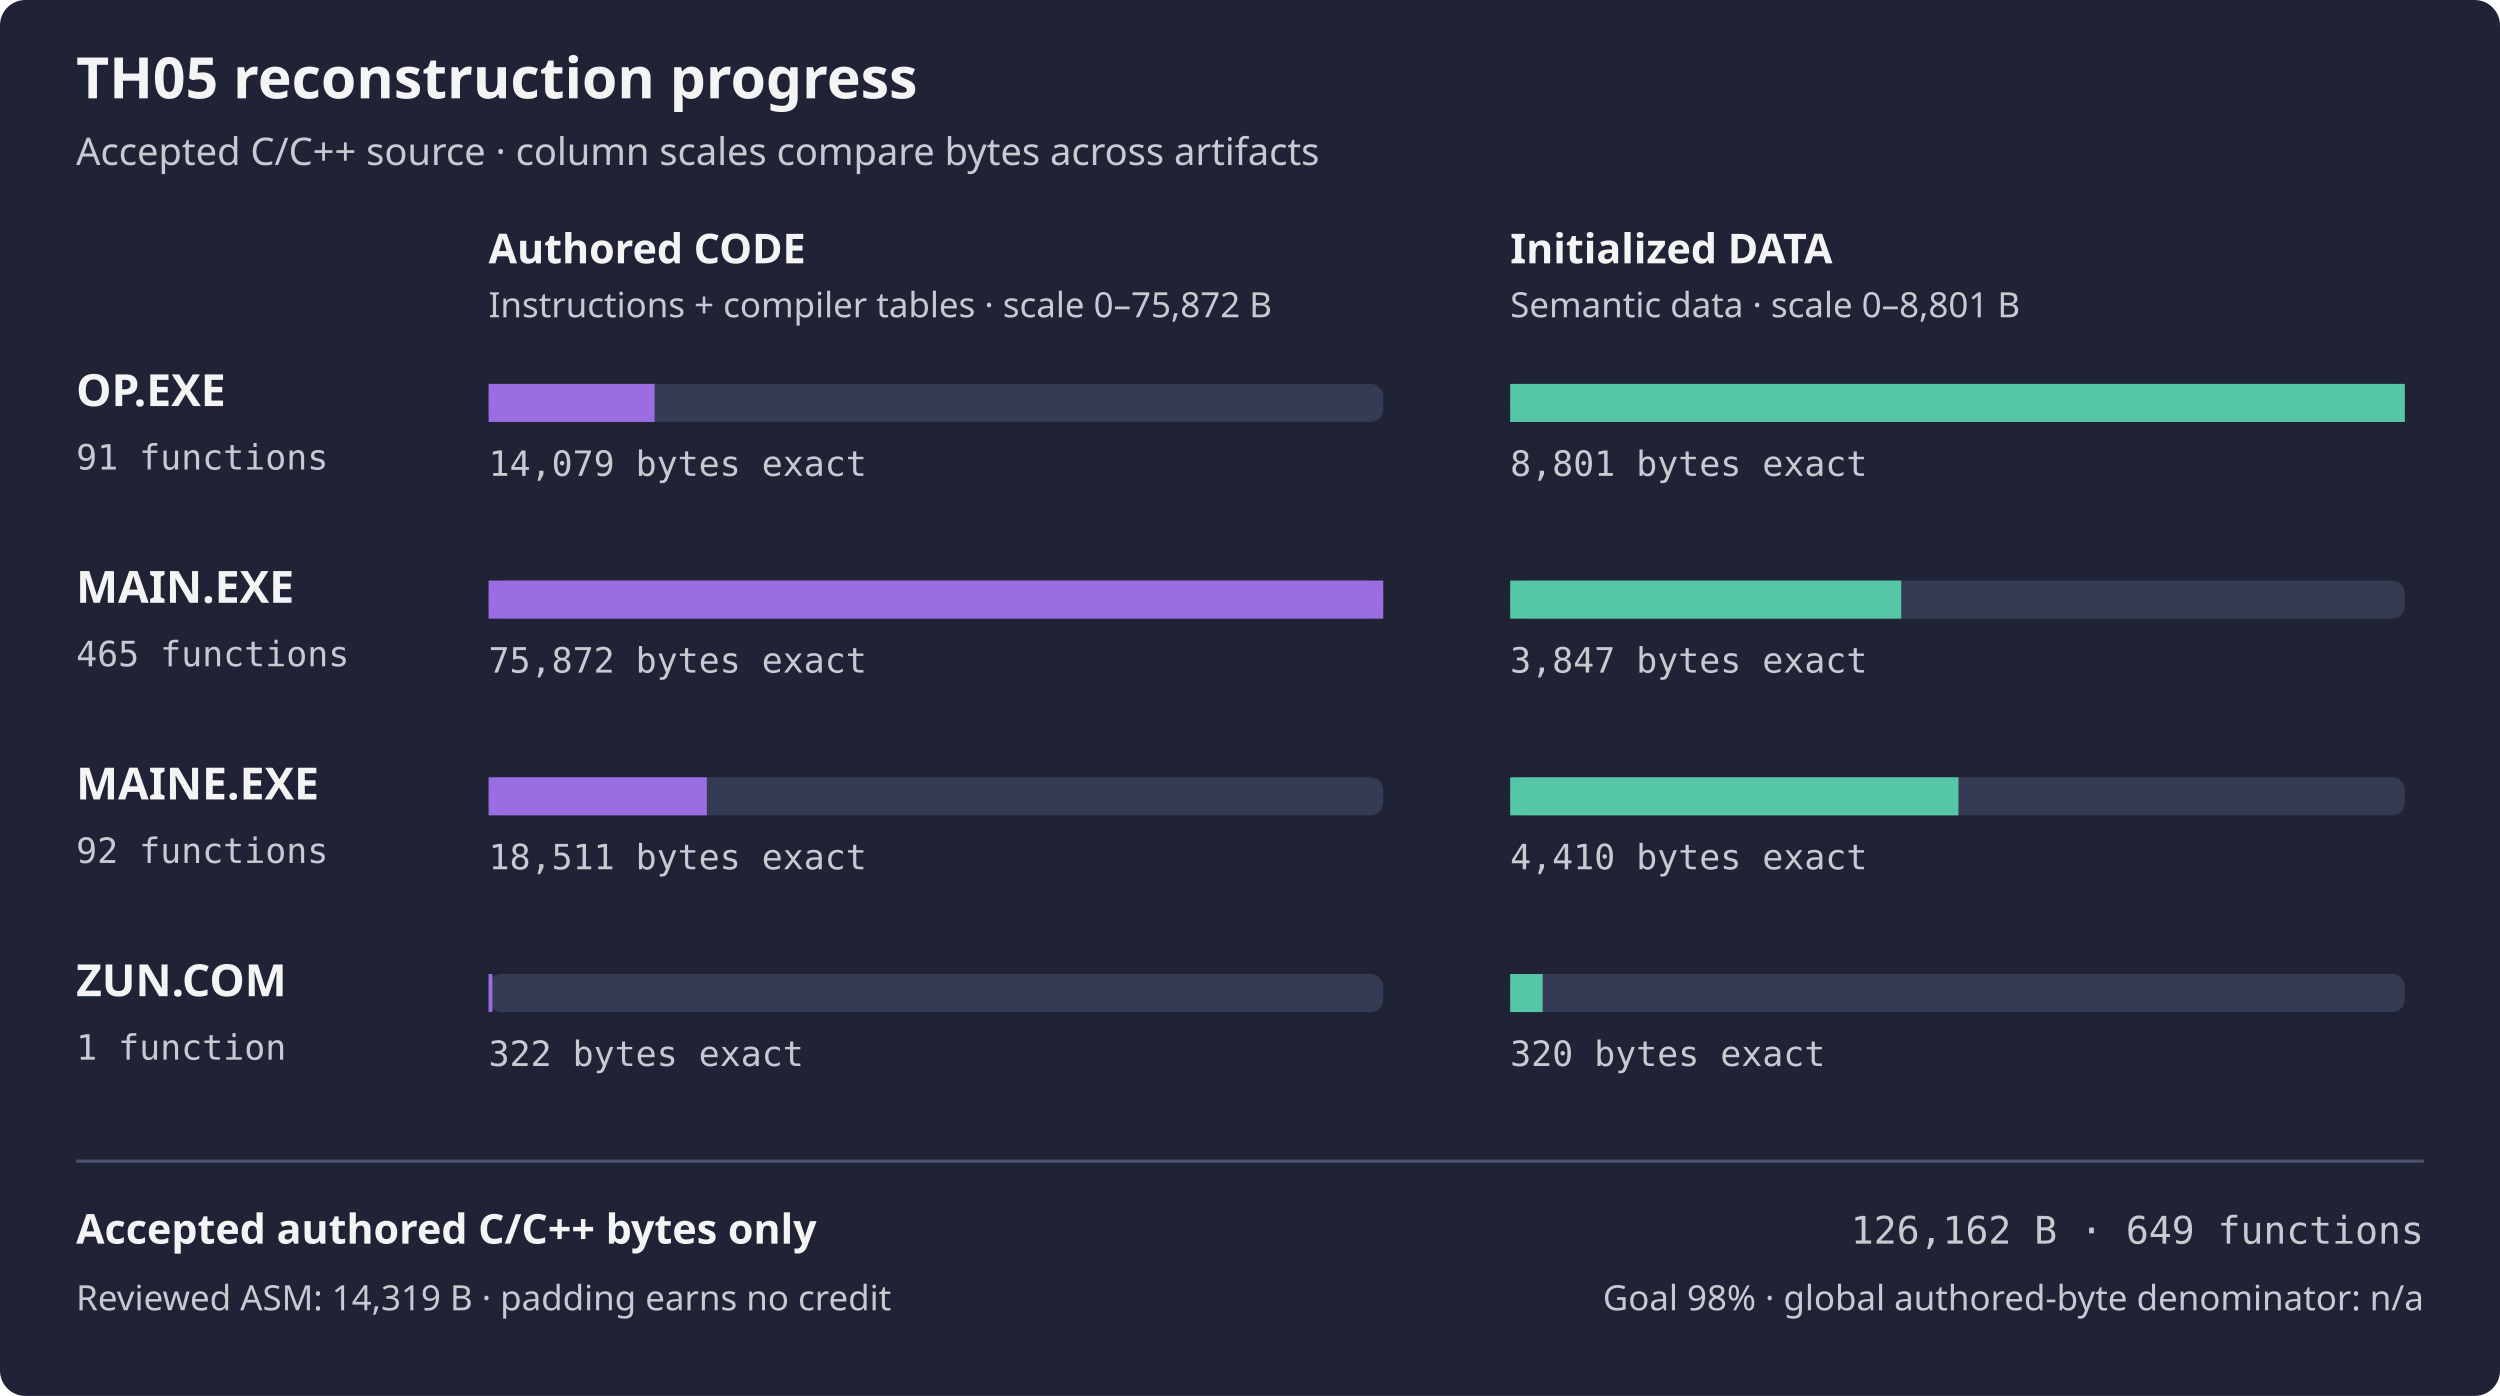
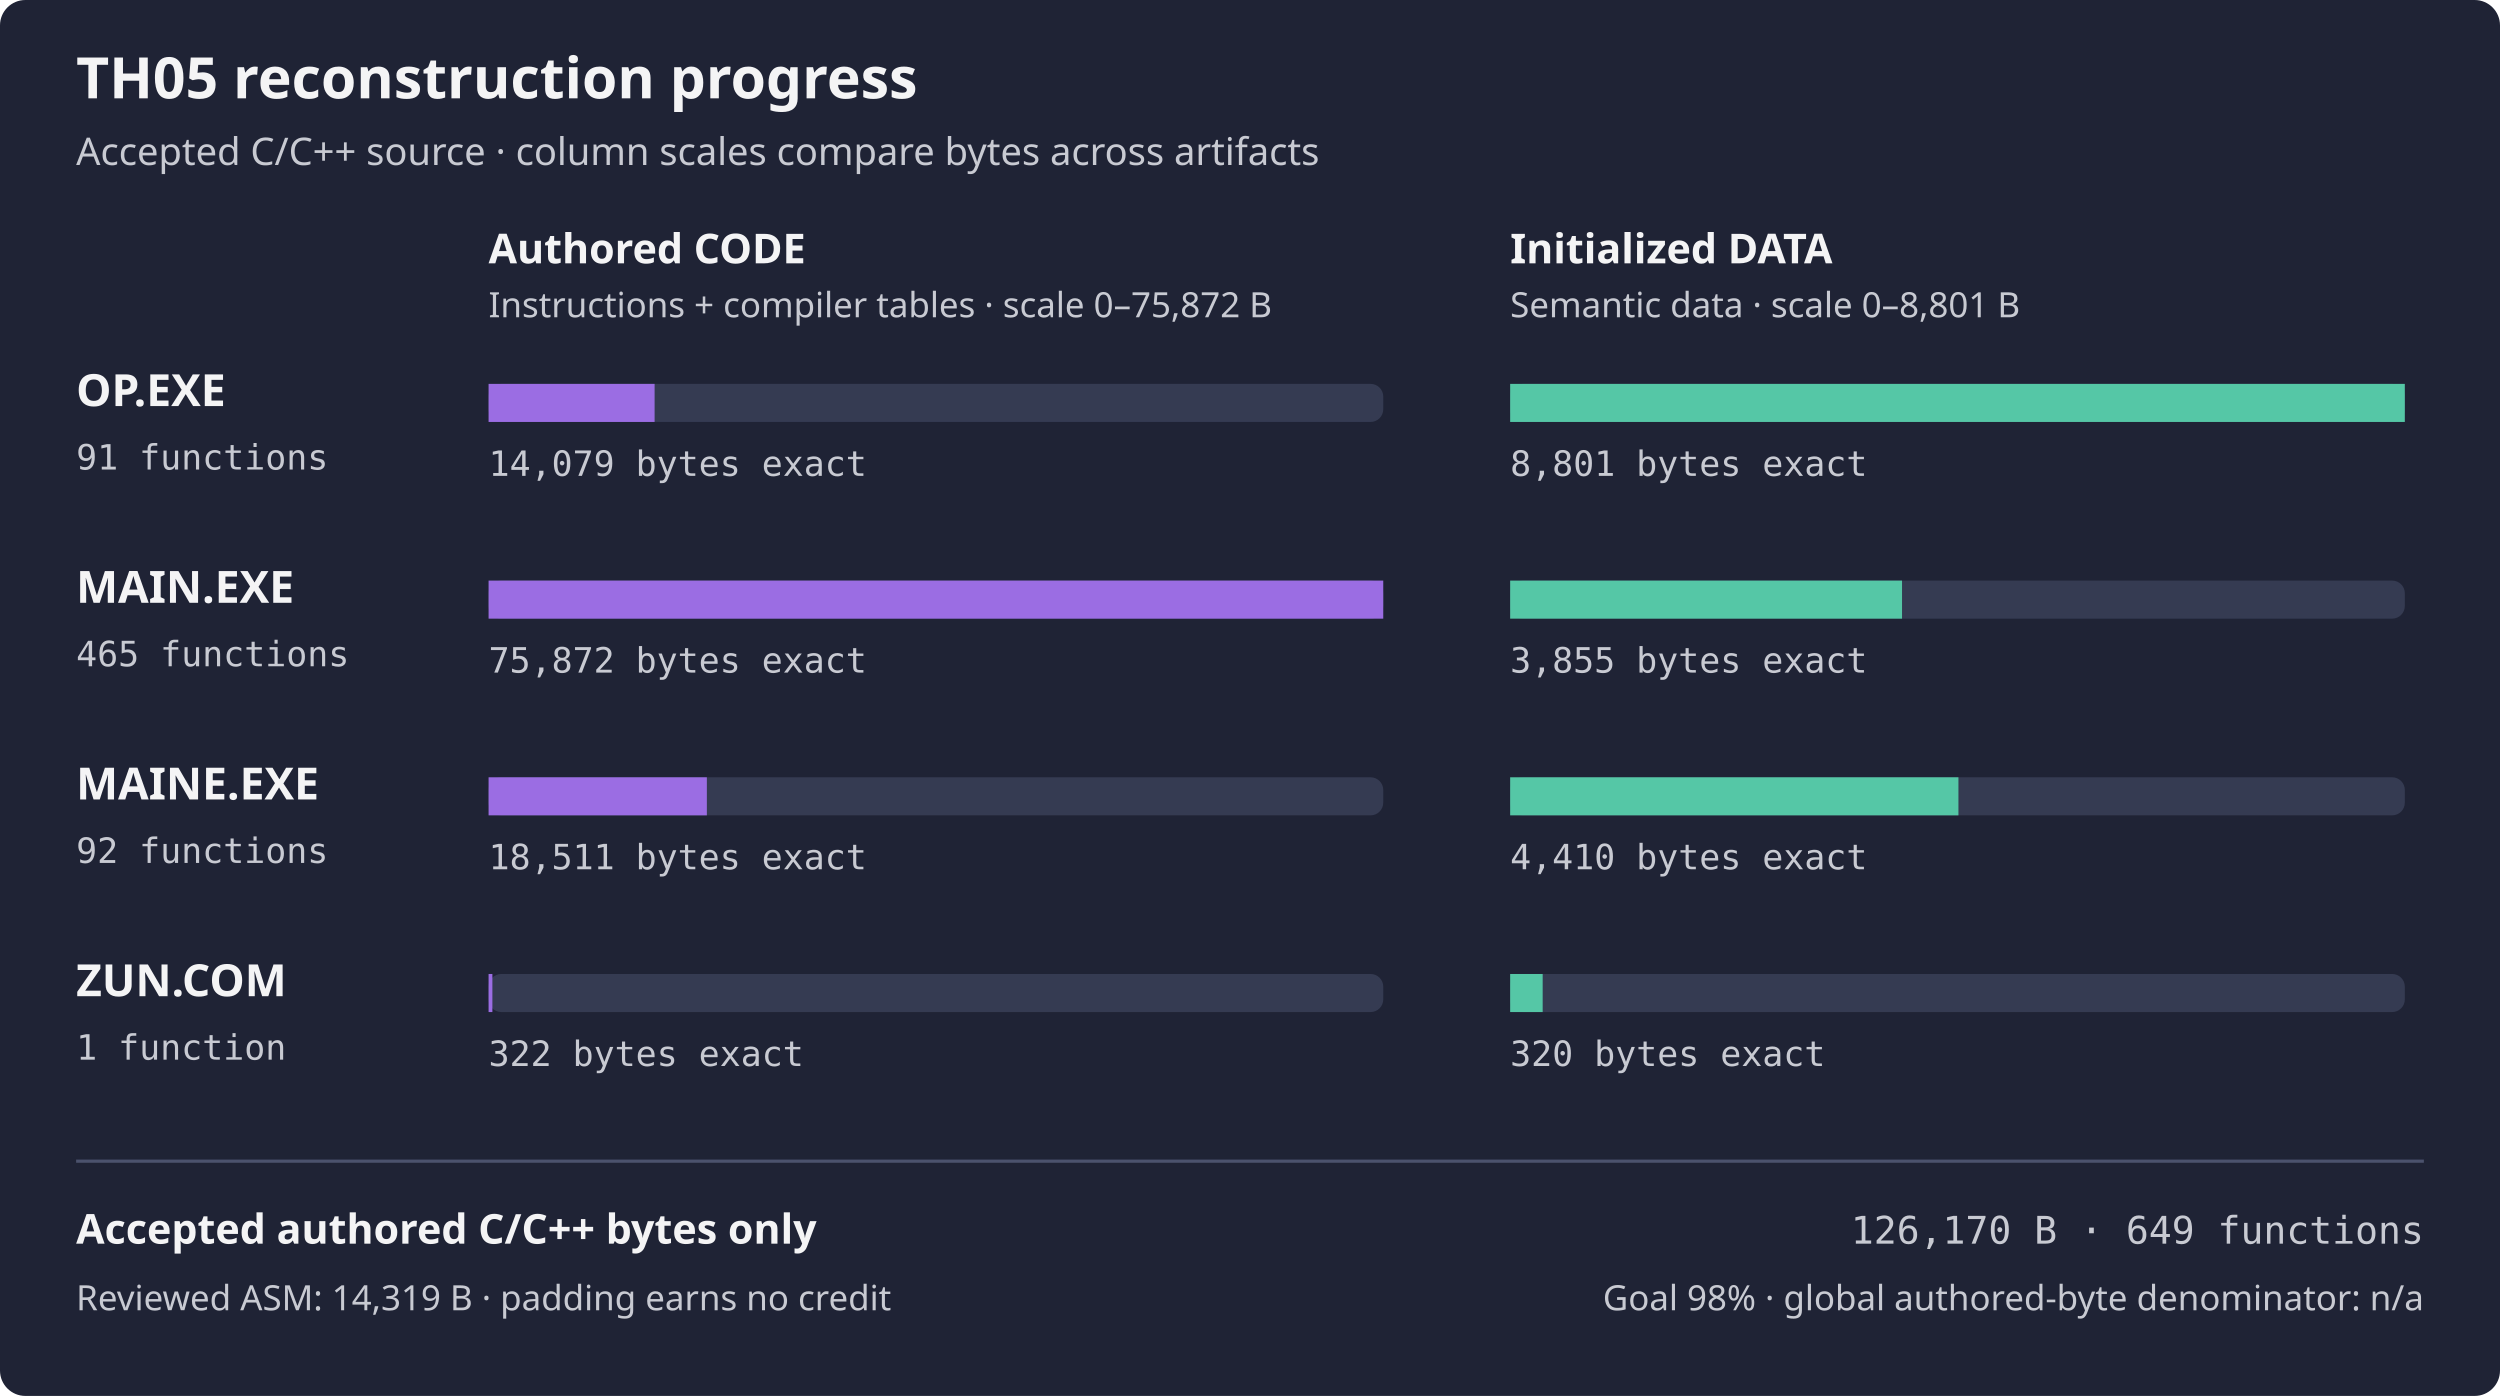
<svg xmlns="http://www.w3.org/2000/svg" width="788" height="440" viewBox="0 0 788 440" role="img" aria-labelledby="title desc">
  <rect width="788" height="440" rx="8" fill="#1f2335" />
  <text x="24" y="31" fill="#f4f4f5" font-family="sans-serif" font-size="18" font-weight="600">TH05 reconstruction progress</text>
  <text x="24" y="52" fill="#c8cad2" font-family="sans-serif" font-size="12">Accepted C/C++ source · column scales compare bytes across artifacts</text>
  <text x="154" y="83" fill="#f4f4f5" font-family="sans-serif" font-size="13" font-weight="600">Authored CODE</text>
  <text x="476" y="83" fill="#f4f4f5" font-family="sans-serif" font-size="13" font-weight="600">Initialized DATA</text>
  <text x="154" y="100" fill="#c8cad2" font-family="sans-serif" font-size="11">Instructions + compiler tables · scale 0–75,872 B</text>
  <text x="476" y="100" fill="#c8cad2" font-family="sans-serif" font-size="11">Semantic data · scale 0–8,801 B</text>
  <text x="24" y="128" fill="#f4f4f5" font-family="sans-serif" font-size="14" font-weight="600">OP.EXE</text>
  <text x="24" y="148" fill="#c8cad2" font-family="monospace" font-size="11">91 functions</text>
  <rect x="154" y="121" width="282" height="12" rx="4" fill="#353b52" />
  <rect x="154" y="121" width="52.33" height="12" fill="#9b6de3" />
  <rect x="476" y="121" width="282" height="12" rx="4" fill="#353b52" />
  <rect x="476" y="121" width="282.00" height="12" fill="#55c7a6" />
  <text x="154" y="150" fill="#c8cad2" font-family="monospace" font-size="11">14,079 bytes exact</text>
  <text x="476" y="150" fill="#c8cad2" font-family="monospace" font-size="11">8,801 bytes exact</text>
  <text x="24" y="190" fill="#f4f4f5" font-family="sans-serif" font-size="14" font-weight="600">MAIN.EXE</text>
  <text x="24" y="210" fill="#c8cad2" font-family="monospace" font-size="11">465 functions</text>
  <rect x="154" y="183" width="282" height="12" rx="4" fill="#353b52" />
  <rect x="154" y="183" width="282.00" height="12" fill="#9b6de3" />
  <rect x="476" y="183" width="282" height="12" rx="4" fill="#353b52" />
-   <rect x="476" y="183" width="123.26" height="12" fill="#55c7a6" />
+   <rect x="476" y="183" width="123.52" height="12" fill="#55c7a6" />
  <text x="154" y="212" fill="#c8cad2" font-family="monospace" font-size="11">75,872 bytes exact</text>
-   <text x="476" y="212" fill="#c8cad2" font-family="monospace" font-size="11">3,847 bytes exact</text>
+   <text x="476" y="212" fill="#c8cad2" font-family="monospace" font-size="11">3,855 bytes exact</text>
  <text x="24" y="252" fill="#f4f4f5" font-family="sans-serif" font-size="14" font-weight="600">MAINE.EXE</text>
  <text x="24" y="272" fill="#c8cad2" font-family="monospace" font-size="11">92 functions</text>
  <rect x="154" y="245" width="282" height="12" rx="4" fill="#353b52" />
  <rect x="154" y="245" width="68.80" height="12" fill="#9b6de3" />
  <rect x="476" y="245" width="282" height="12" rx="4" fill="#353b52" />
  <rect x="476" y="245" width="141.30" height="12" fill="#55c7a6" />
  <text x="154" y="274" fill="#c8cad2" font-family="monospace" font-size="11">18,511 bytes exact</text>
  <text x="476" y="274" fill="#c8cad2" font-family="monospace" font-size="11">4,410 bytes exact</text>
  <text x="24" y="314" fill="#f4f4f5" font-family="sans-serif" font-size="14" font-weight="600">ZUN.COM</text>
  <text x="24" y="334" fill="#c8cad2" font-family="monospace" font-size="11">1 function</text>
  <rect x="154" y="307" width="282" height="12" rx="4" fill="#353b52" />
  <rect x="154" y="307" width="1.20" height="12" fill="#9b6de3" />
  <rect x="476" y="307" width="282" height="12" rx="4" fill="#353b52" />
  <rect x="476" y="307" width="10.25" height="12" fill="#55c7a6" />
  <text x="154" y="336" fill="#c8cad2" font-family="monospace" font-size="11">322 bytes exact</text>
  <text x="476" y="336" fill="#c8cad2" font-family="monospace" font-size="11">320 bytes exact</text>
  <path d="M24 366 H764" stroke="#4b526d" />
  <text x="24" y="392" fill="#f4f4f5" font-family="sans-serif" font-size="13" font-weight="600">Accepted authored C/C++ bytes only</text>
-   <text x="764" y="392" fill="#c8cad2" font-family="monospace" text-anchor="end" font-size="12">126,162 B · 649 functions</text>
+   <text x="764" y="392" fill="#c8cad2" font-family="monospace" text-anchor="end" font-size="12">126,170 B · 649 functions</text>
  <text x="24" y="413" fill="#c8cad2" font-family="sans-serif" font-size="11">Reviewed ASM: 14,319 B · padding earns no credit</text>
  <text x="764" y="413" fill="#c8cad2" font-family="sans-serif" text-anchor="end" font-size="11">Goal 98% · global authored-byte denominator: n/a</text>
</svg>
